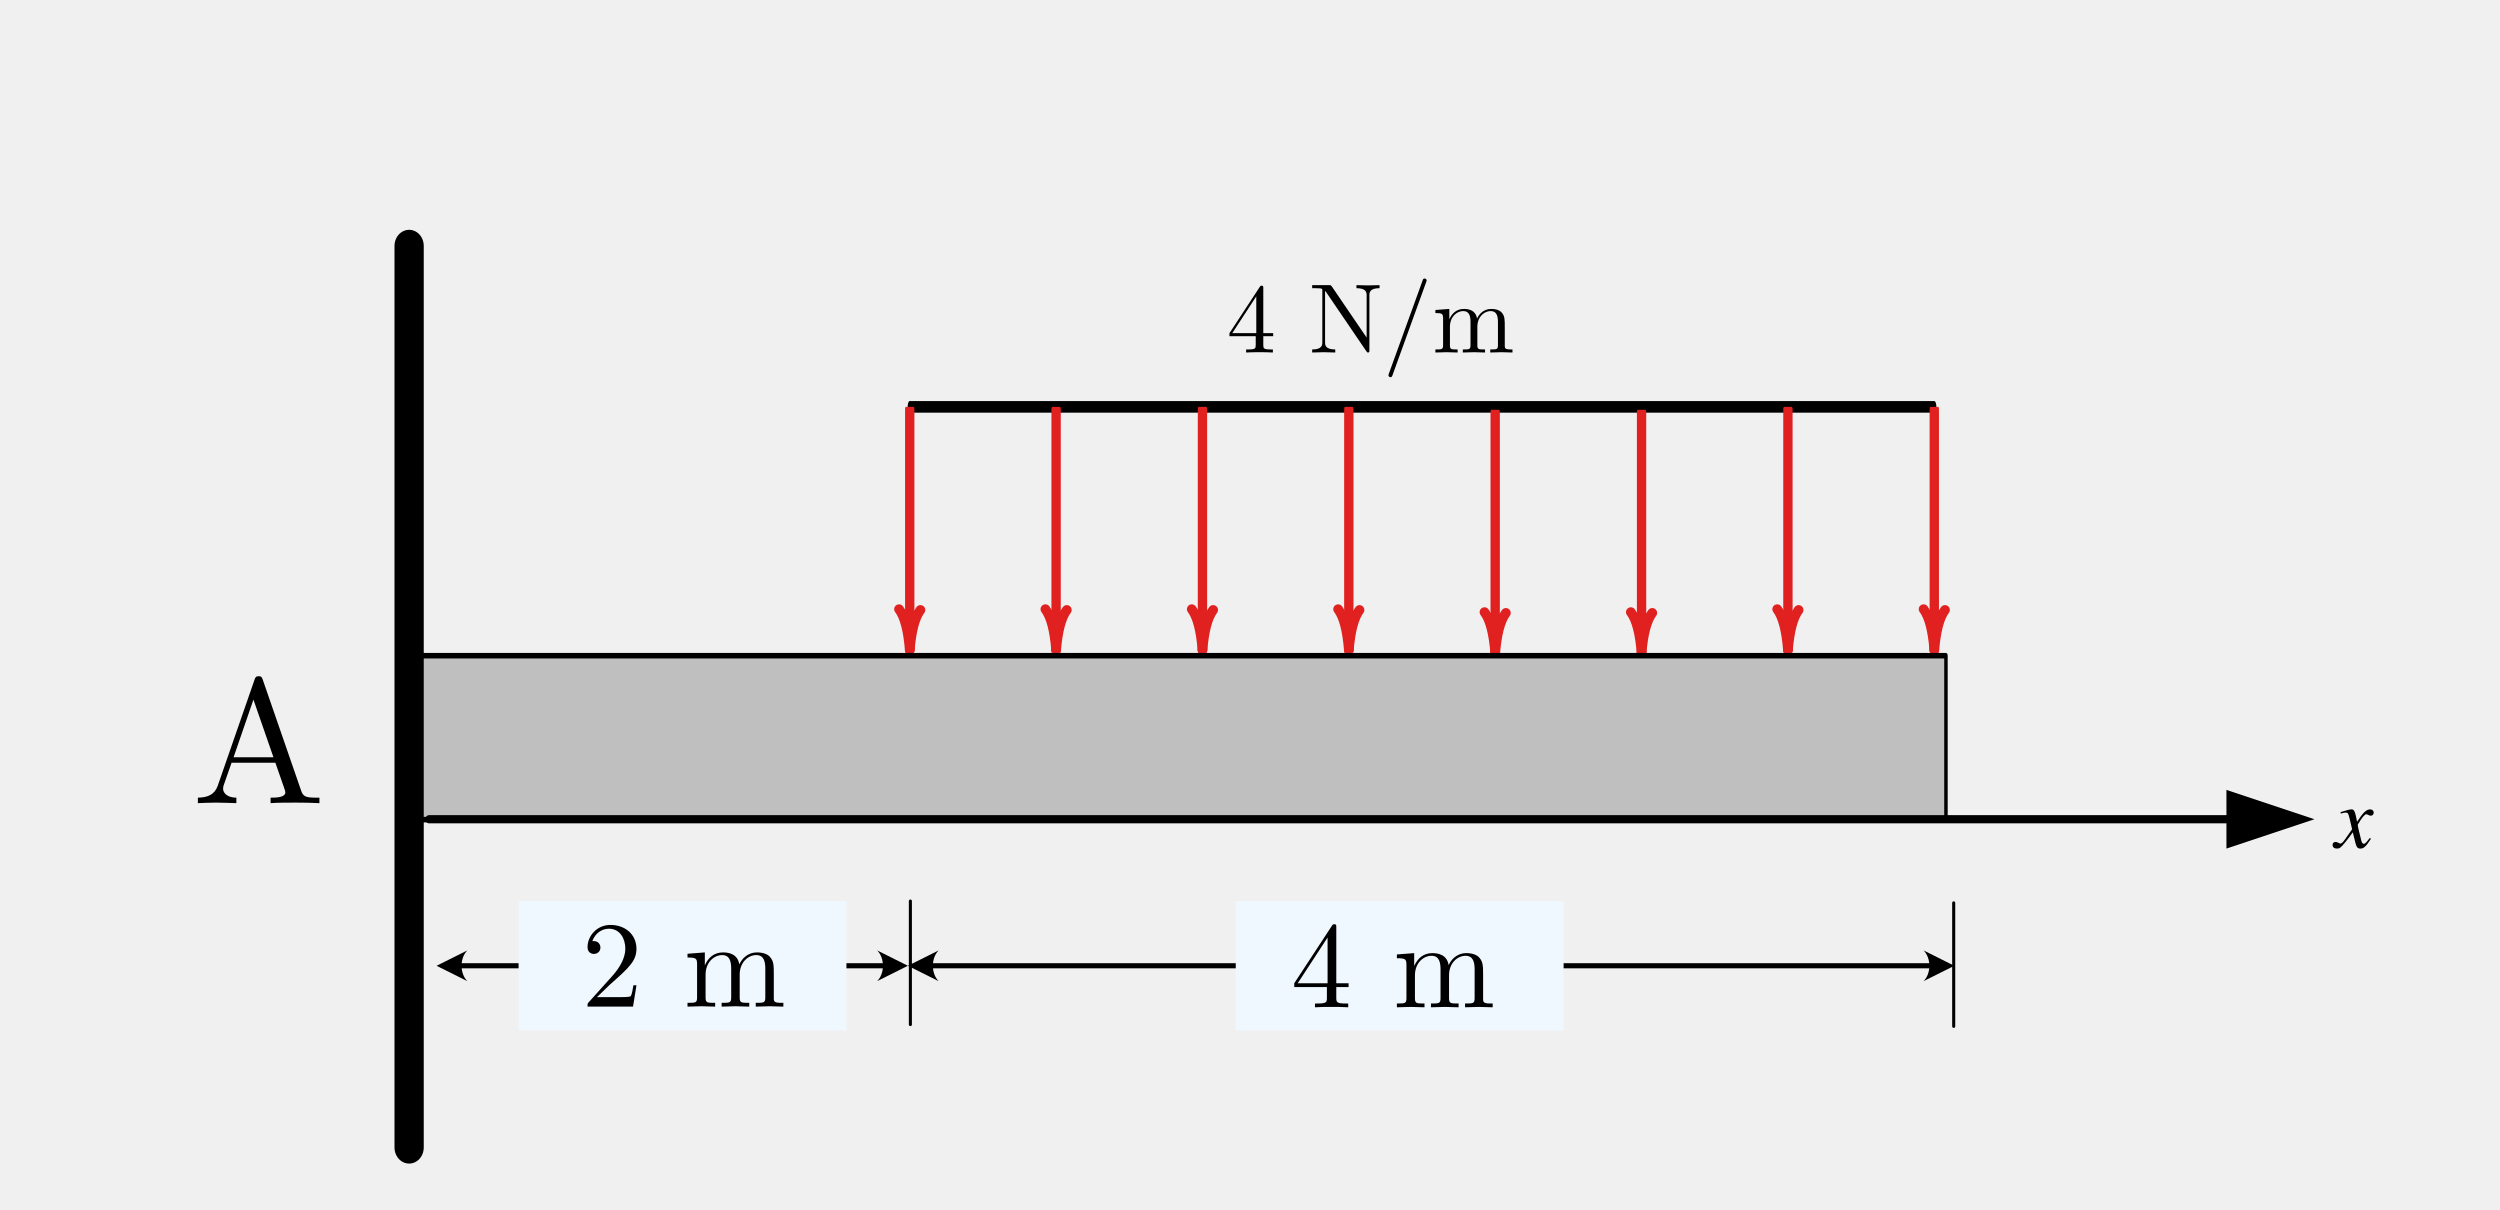
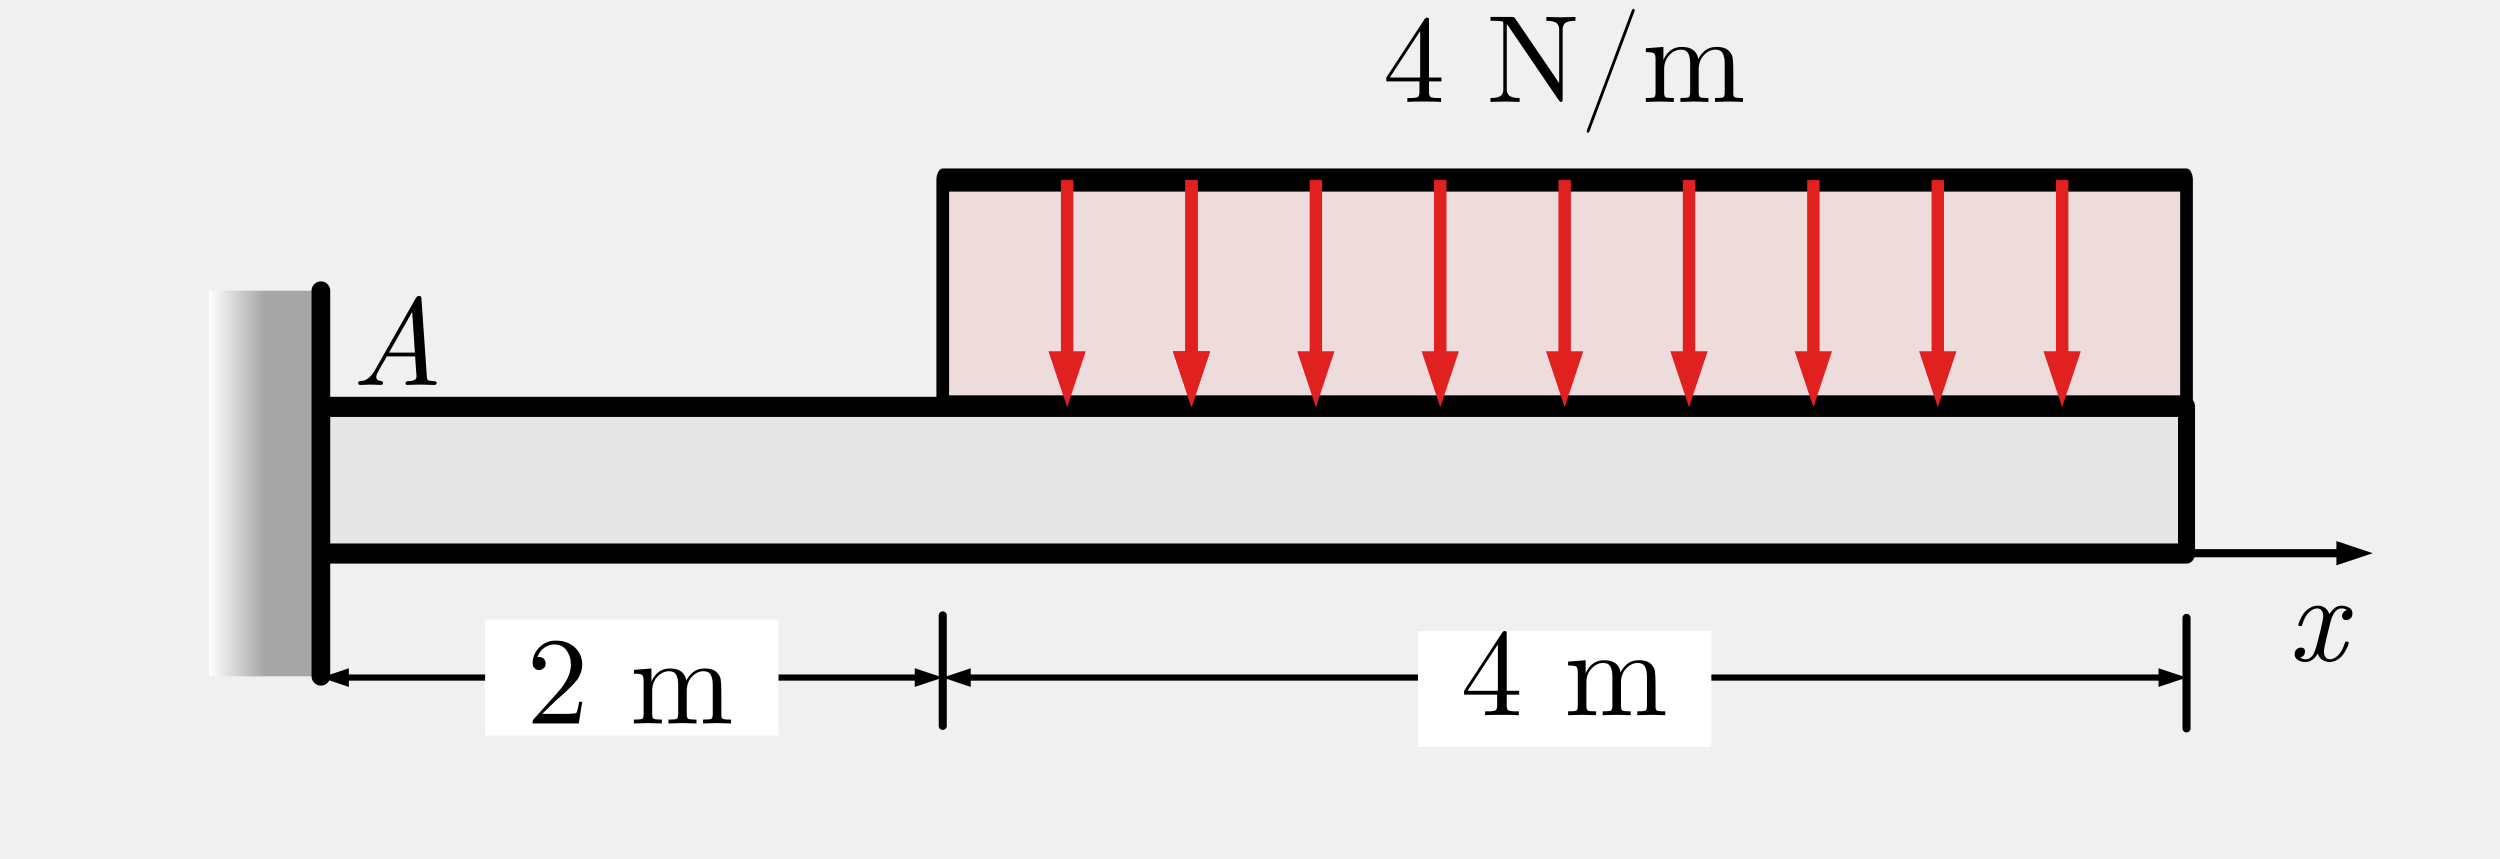
- <svg xmlns="http://www.w3.org/2000/svg" width="100%" height="100%" viewBox="0 0 2882 1394" version="1.1" xml:space="preserve" style="fill-rule:evenodd;clip-rule:evenodd;stroke-linecap:round;stroke-linejoin:round;stroke-miterlimit:1.5;">
-   <g transform="matrix(1,0,0,1,0,-1417)">
-     <g id="beam" transform="matrix(1,0,0,1,2.27374e-13,-0.322835)">
-       <rect x="0" y="1417.32" width="2881.89" height="1393.7" style="fill:none;" />
-       <g>
-         <g transform="matrix(0.416667,0,0,1.17879,261.339,-7.15346)">
-           <rect x="1889.76" y="1606.3" width="2834.65" height="283.465" style="fill:none;stroke:black;stroke-width:11.36px;" />
+ <svg xmlns="http://www.w3.org/2000/svg" width="100%" height="100%" viewBox="0 0 201 69" version="1.1" xml:space="preserve" style="fill-rule:evenodd;clip-rule:evenodd;stroke-linecap:round;stroke-linejoin:round;stroke-miterlimit:1.5;">
+   <g transform="matrix(1,0,0,1,-436,-171)">
+     <g id="cantilever-load" transform="matrix(1.11235,0,0,1,426.523,39.3731)">
+       <rect x="8.69" y="132.338" width="179.799" height="68.128" style="fill:none;" />
+       <g transform="matrix(0.0317145,0,0,0.0643339,16.7284,42.764)">
+         <rect x="1889.76" y="1606.3" width="2834.65" height="283.465" style="fill:rgb(225,32,32);fill-opacity:0.1;stroke:black;stroke-width:28.91px;" />
+       </g>
+       <g transform="matrix(0.0475717,0,0,0.0624,-58.1877,46.4185)">
+         <rect x="1889.76" y="1889.76" width="2834.65" height="188.976" style="fill:rgb(230,230,230);stroke:black;stroke-width:25.93px;" />
+       </g>
+       <g transform="matrix(0.0457601,0,0,0.0624,24.3664,136.305)">
+         <g transform="matrix(19.6458,-0,-0,16.0256,-346.29,-74.9697)">
+           <path d="M187.847,43.502L190.772,44.477L187.847,45.452L187.847,43.502Z" />
+           <path d="M27.246,44.477L188.432,44.477" style="fill:none;stroke:black;stroke-width:0.65px;" />
        </g>
-         <g transform="matrix(3.55371e-15,57.8499,-4.16667,3.01925e-16,2684.03,-19865.2)">
-           <rect x="376" y="144" width="4.9" height="11" style="fill:none;" />
-           <clipPath id="_clip1">
-             <rect x="376" y="144" width="4.9" height="11" />
-           </clipPath>
-           <g clip-path="url(#_clip1)">
-             <g transform="matrix(0.0682949,0,-4.33051e-33,1.22573,353.189,-52.6874)">
-               <g transform="matrix(1,0,0,0.773585,2,26.8679)">
-                 <path d="M403,178.5C397.599,178.061 393.529,177.085 391.268,175.38" style="fill:none;stroke:rgb(225,32,32);stroke-width:2.84px;" />
+       </g>
+       <g id="surface1" transform="matrix(0.215758,0,0,0.24,64.1319,383.408)">
+         <g transform="matrix(0.172705,0,0,0.26,-329.766,-1473.36)">
+           <g transform="matrix(24.126,-0,-0,16.0256,416.987,1631.83)">
+             <path d="M28.047,53.727L25.797,54.477L28.047,55.227L28.047,53.727Z" />
+             <path d="M73.547,53.727L75.797,54.477L73.547,55.227L73.547,53.727Z" />
+             <path d="M27.597,54.477L73.997,54.477" style="fill:none;stroke:black;stroke-width:0.5px;" />
+           </g>
+         </g>
+         <g id="surface11">
+                 </g>
+         <g transform="matrix(0.345409,0,0,0.26,-300.937,-1473.36)">
+           <g transform="matrix(12.063,-0,-0,16.0256,125.03,1631.83)">
+             <path d="M78.047,53.727L75.797,54.477L78.047,55.227L78.047,53.727Z" />
+             <path d="M173.547,53.727L175.797,54.477L173.547,55.227L173.547,53.727Z" />
+             <path d="M77.597,54.477L173.997,54.477" style="fill:none;stroke:black;stroke-width:0.5px;" />
+           </g>
+         </g>
+         <g id="surface12" transform="matrix(1.39677,0,0,1.3966,200.961,-847.102)">
+           <g transform="matrix(2.98308,0,0,2.98343,-1233.2,-493.115)">
+             <g transform="matrix(1,-0,-0,1,303.308,116.808)">
+               <path d="M84.297,28.24L85.797,32.74L87.297,28.24L84.297,28.24Z" style="fill:rgb(225,32,32);" />
+               <path d="M85.797,29.14L85.797,14.477" style="fill:none;stroke:rgb(225,32,32);stroke-width:1px;stroke-linecap:butt;" />
+             </g>
+           </g>
+           <g transform="matrix(2.98308,0,0,2.98343,-1203.37,-493.115)">
+             <g transform="matrix(1,-0,-0,1,293.308,116.808)">
+               <path d="M94.297,28.24L95.797,32.74L97.297,28.24L94.297,28.24Z" style="fill:rgb(225,32,32);" />
+               <path d="M95.797,29.14L95.797,14.477" style="fill:none;stroke:rgb(225,32,32);stroke-width:1px;stroke-linecap:butt;" />
+             </g>
+           </g>
+           <g transform="matrix(2.98308,0,0,2.98343,-1203.37,-493.115)">
+             <g transform="matrix(1,-0,-0,1,293.308,116.808)">
+               <path d="M94.297,28.24L95.797,32.74L97.297,28.24L94.297,28.24Z" style="fill:rgb(225,32,32);" />
+               <path d="M95.797,29.14L95.797,14.477" style="fill:none;stroke:rgb(225,32,32);stroke-width:1px;stroke-linecap:butt;" />
+             </g>
+           </g>
+           <g transform="matrix(2.98308,0,0,2.98343,-1173.54,-493.115)">
+             <g transform="matrix(1,-0,-0,1,283.308,116.808)">
+               <path d="M104.297,28.24L105.797,32.74L107.297,28.24L104.297,28.24Z" style="fill:rgb(225,32,32);" />
+               <path d="M105.797,29.14L105.797,14.477" style="fill:none;stroke:rgb(225,32,32);stroke-width:1px;stroke-linecap:butt;" />
+             </g>
+           </g>
+           <g transform="matrix(2.98308,0,0,2.98343,-1143.71,-493.115)">
+             <g transform="matrix(1,-0,-0,1,273.308,116.808)">
+               <path d="M114.297,28.24L115.797,32.74L117.297,28.24L114.297,28.24Z" style="fill:rgb(225,32,32);" />
+               <path d="M115.797,29.14L115.797,14.477" style="fill:none;stroke:rgb(225,32,32);stroke-width:1px;stroke-linecap:butt;" />
+             </g>
+           </g>
+           <g transform="matrix(2.98308,0,0,2.98343,-1113.88,-493.115)">
+             <g transform="matrix(1,-0,-0,1,263.308,116.808)">
+               <path d="M124.297,28.24L125.797,32.74L127.297,28.24L124.297,28.24Z" style="fill:rgb(225,32,32);" />
+               <path d="M125.797,29.14L125.797,14.477" style="fill:none;stroke:rgb(225,32,32);stroke-width:1px;stroke-linecap:butt;" />
+             </g>
+           </g>
+           <g transform="matrix(2.98308,0,0,2.98343,-1084.05,-493.115)">
+             <g transform="matrix(1,-0,-0,1,253.308,116.808)">
+               <path d="M134.297,28.24L135.797,32.74L137.297,28.24L134.297,28.24Z" style="fill:rgb(225,32,32);" />
+               <path d="M135.797,29.14L135.797,14.477" style="fill:none;stroke:rgb(225,32,32);stroke-width:1px;stroke-linecap:butt;" />
+             </g>
+           </g>
+           <g transform="matrix(2.98308,0,0,2.98343,-1054.22,-493.115)">
+             <g transform="matrix(1,-0,-0,1,243.308,116.808)">
+               <path d="M144.297,28.24L145.797,32.74L147.297,28.24L144.297,28.24Z" style="fill:rgb(225,32,32);" />
+               <path d="M145.797,29.14L145.797,14.477" style="fill:none;stroke:rgb(225,32,32);stroke-width:1px;stroke-linecap:butt;" />
+             </g>
+           </g>
+           <g transform="matrix(2.98308,0,0,2.98343,-1024.38,-493.115)">
+             <g transform="matrix(1,-0,-0,1,233.308,116.808)">
+               <path d="M154.297,28.24L155.797,32.74L157.297,28.24L154.297,28.24Z" style="fill:rgb(225,32,32);" />
+               <path d="M155.797,29.14L155.797,14.477" style="fill:none;stroke:rgb(225,32,32);stroke-width:1px;stroke-linecap:butt;" />
+             </g>
+           </g>
+           <g transform="matrix(2.98308,0,0,2.98343,-994.554,-493.115)">
+             <g transform="matrix(1,-0,-0,1,223.308,116.808)">
+               <path d="M164.297,28.24L165.797,32.74L167.297,28.24L164.297,28.24Z" style="fill:rgb(225,32,32);" />
+               <path d="M165.797,29.14L165.797,14.477" style="fill:none;stroke:rgb(225,32,32);stroke-width:1px;stroke-linecap:butt;" />
+             </g>
+           </g>
+           <g transform="matrix(0.186166,0,0,0.186166,-295.795,-454.187)">
+             <path d="M1039.37,2455.71L1039.37,2598.1" style="fill:none;stroke:black;stroke-width:10.42px;" />
+           </g>
+           <g transform="matrix(0.186166,0,0,0.186166,2.51227,-453.589)">
+             <path d="M1039.37,2455.71L1039.37,2598.1" style="fill:none;stroke:black;stroke-width:10.42px;" />
+           </g>
+           <g transform="matrix(1,0,0,1,6.08162,-0.782848)">
+             <g transform="matrix(0.330962,0,0,0.186166,-624.675,-449.118)">
+               <rect x="1228.35" y="2438.18" width="212.598" height="149.276" style="fill:white;" />
+             </g>
+             <g transform="matrix(2.98308,0,0,2.98343,-1347.62,-555.911)">
+               <g transform="matrix(10,0,0,10,381.946,196.284)">
+                 <path d="M0.05,-0C0.05,-0.012 0.05,-0.02 0.052,-0.023C0.053,-0.027 0.056,-0.032 0.061,-0.037L0.253,-0.251C0.323,-0.33 0.358,-0.403 0.358,-0.472C0.358,-0.517 0.346,-0.555 0.323,-0.587C0.3,-0.619 0.267,-0.635 0.224,-0.635C0.195,-0.635 0.168,-0.626 0.143,-0.608C0.118,-0.59 0.1,-0.565 0.089,-0.533C0.091,-0.534 0.095,-0.534 0.102,-0.534C0.119,-0.534 0.132,-0.529 0.141,-0.519C0.15,-0.508 0.155,-0.496 0.155,-0.482C0.155,-0.464 0.149,-0.451 0.137,-0.442C0.126,-0.434 0.114,-0.429 0.103,-0.429C0.098,-0.429 0.093,-0.43 0.087,-0.431C0.081,-0.432 0.073,-0.437 0.064,-0.446C0.055,-0.455 0.05,-0.468 0.05,-0.485C0.05,-0.531 0.067,-0.573 0.103,-0.61C0.138,-0.647 0.183,-0.666 0.237,-0.666C0.298,-0.666 0.349,-0.648 0.389,-0.612C0.429,-0.575 0.449,-0.529 0.449,-0.472C0.449,-0.452 0.446,-0.433 0.44,-0.415C0.434,-0.397 0.427,-0.381 0.419,-0.367C0.411,-0.353 0.396,-0.335 0.375,-0.313C0.354,-0.29 0.334,-0.271 0.317,-0.255C0.3,-0.239 0.272,-0.214 0.233,-0.18L0.127,-0.077L0.307,-0.077C0.366,-0.077 0.397,-0.08 0.402,-0.085C0.408,-0.094 0.416,-0.124 0.424,-0.174L0.449,-0.174L0.421,-0L0.05,-0Z" style="fill-rule:nonzero;" />
              </g>
-               <g transform="matrix(1,0,0,-0.773585,1.77402,303.038)">
-                 <path d="M403,178.5C397.599,178.061 393.529,177.085 391.268,175.38" style="fill:none;stroke:rgb(225,32,32);stroke-width:2.84px;" />
+               <g transform="matrix(10,0,0,10,390.271,196.284)">
+                 <path d="M0.032,-0L0.032,-0.031C0.068,-0.031 0.09,-0.033 0.098,-0.037C0.106,-0.042 0.11,-0.055 0.11,-0.076L0.11,-0.344C0.11,-0.369 0.106,-0.384 0.097,-0.391C0.088,-0.397 0.067,-0.4 0.032,-0.4L0.032,-0.431L0.173,-0.442L0.173,-0.337C0.204,-0.407 0.253,-0.442 0.321,-0.442C0.399,-0.442 0.443,-0.409 0.454,-0.344C0.465,-0.37 0.483,-0.392 0.507,-0.412C0.531,-0.432 0.562,-0.442 0.599,-0.442C0.649,-0.442 0.684,-0.43 0.704,-0.405C0.719,-0.388 0.728,-0.371 0.73,-0.352C0.733,-0.333 0.735,-0.3 0.735,-0.252L0.735,-0.061C0.736,-0.047 0.741,-0.038 0.752,-0.035C0.763,-0.032 0.783,-0.031 0.813,-0.031L0.813,-0C0.745,-0.002 0.708,-0.003 0.701,-0.003C0.696,-0.003 0.658,-0.002 0.588,-0L0.588,-0.031C0.623,-0.031 0.645,-0.033 0.654,-0.037C0.662,-0.042 0.666,-0.055 0.666,-0.076L0.666,-0.309C0.666,-0.343 0.661,-0.37 0.65,-0.39C0.64,-0.41 0.62,-0.42 0.592,-0.42C0.557,-0.42 0.526,-0.405 0.499,-0.376C0.471,-0.347 0.457,-0.309 0.457,-0.26L0.457,-0.076C0.457,-0.055 0.461,-0.042 0.469,-0.037C0.478,-0.033 0.5,-0.031 0.535,-0.031L0.535,-0C0.467,-0.002 0.43,-0.003 0.423,-0.003C0.418,-0.003 0.38,-0.002 0.31,-0L0.31,-0.031C0.346,-0.031 0.367,-0.033 0.376,-0.037C0.384,-0.042 0.388,-0.055 0.388,-0.076L0.388,-0.309C0.388,-0.343 0.383,-0.37 0.373,-0.39C0.362,-0.41 0.343,-0.42 0.314,-0.42C0.279,-0.42 0.248,-0.405 0.221,-0.376C0.193,-0.347 0.179,-0.309 0.179,-0.26L0.179,-0.076C0.179,-0.055 0.183,-0.042 0.192,-0.037C0.2,-0.033 0.222,-0.031 0.257,-0.031L0.257,-0C0.189,-0.002 0.152,-0.003 0.145,-0.003C0.14,-0.003 0.102,-0.002 0.032,-0Z" style="fill-rule:nonzero;" />
              </g>
            </g>
-             <g transform="matrix(0.0205166,-9.51871e-18,1.27955e-18,-0.24,373.63,177.82)">
-               <path d="M118,118L351.818,118" style="fill:none;fill-rule:nonzero;stroke:rgb(225,32,32);stroke-width:10.76px;stroke-miterlimit:10;" />
+           </g>
+           <g transform="matrix(1,0,0,1,6.08162,-0.782848)">
+             <g transform="matrix(0.330962,0,0,0.186166,-400.944,-446.384)">
+               <rect x="1228.35" y="2438.18" width="212.598" height="149.276" style="fill:white;" />
+             </g>
+             <g transform="matrix(2.98308,0,0,2.98343,-1123.56,-557.887)">
+               <g transform="matrix(10,0,0,10,381.946,196.284)">
+                 <path d="M0.028,-0.165L0.028,-0.196L0.335,-0.665C0.34,-0.673 0.347,-0.677 0.355,-0.677C0.362,-0.677 0.367,-0.675 0.369,-0.672C0.37,-0.669 0.371,-0.662 0.371,-0.651L0.371,-0.196L0.471,-0.196L0.471,-0.165L0.371,-0.165L0.371,-0.078C0.371,-0.059 0.375,-0.046 0.383,-0.04C0.391,-0.034 0.412,-0.031 0.447,-0.031L0.468,-0.031L0.468,-0C0.44,-0.002 0.395,-0.003 0.332,-0.003C0.269,-0.003 0.224,-0.002 0.197,-0L0.197,-0.031L0.218,-0.031C0.252,-0.031 0.274,-0.034 0.282,-0.04C0.29,-0.046 0.294,-0.059 0.294,-0.078L0.294,-0.165L0.028,-0.165ZM0.056,-0.196L0.3,-0.196L0.3,-0.569L0.056,-0.196Z" style="fill-rule:nonzero;" />
+               </g>
+               <g transform="matrix(10,0,0,10,390.271,196.284)">
+                 <path d="M0.032,-0L0.032,-0.031C0.068,-0.031 0.09,-0.033 0.098,-0.037C0.106,-0.042 0.11,-0.055 0.11,-0.076L0.11,-0.344C0.11,-0.369 0.106,-0.384 0.097,-0.391C0.088,-0.397 0.067,-0.4 0.032,-0.4L0.032,-0.431L0.173,-0.442L0.173,-0.337C0.204,-0.407 0.253,-0.442 0.321,-0.442C0.399,-0.442 0.443,-0.409 0.454,-0.344C0.465,-0.37 0.483,-0.392 0.507,-0.412C0.531,-0.432 0.562,-0.442 0.599,-0.442C0.649,-0.442 0.684,-0.43 0.704,-0.405C0.719,-0.388 0.728,-0.371 0.73,-0.352C0.733,-0.333 0.735,-0.3 0.735,-0.252L0.735,-0.061C0.736,-0.047 0.741,-0.038 0.752,-0.035C0.763,-0.032 0.783,-0.031 0.813,-0.031L0.813,-0C0.745,-0.002 0.708,-0.003 0.701,-0.003C0.696,-0.003 0.658,-0.002 0.588,-0L0.588,-0.031C0.623,-0.031 0.645,-0.033 0.654,-0.037C0.662,-0.042 0.666,-0.055 0.666,-0.076L0.666,-0.309C0.666,-0.343 0.661,-0.37 0.65,-0.39C0.64,-0.41 0.62,-0.42 0.592,-0.42C0.557,-0.42 0.526,-0.405 0.499,-0.376C0.471,-0.347 0.457,-0.309 0.457,-0.26L0.457,-0.076C0.457,-0.055 0.461,-0.042 0.469,-0.037C0.478,-0.033 0.5,-0.031 0.535,-0.031L0.535,-0C0.467,-0.002 0.43,-0.003 0.423,-0.003C0.418,-0.003 0.38,-0.002 0.31,-0L0.31,-0.031C0.346,-0.031 0.367,-0.033 0.376,-0.037C0.384,-0.042 0.388,-0.055 0.388,-0.076L0.388,-0.309C0.388,-0.343 0.383,-0.37 0.373,-0.39C0.362,-0.41 0.343,-0.42 0.314,-0.42C0.279,-0.42 0.248,-0.405 0.221,-0.376C0.193,-0.347 0.179,-0.309 0.179,-0.26L0.179,-0.076C0.179,-0.055 0.183,-0.042 0.192,-0.037C0.2,-0.033 0.222,-0.031 0.257,-0.031L0.257,-0C0.189,-0.002 0.152,-0.003 0.145,-0.003C0.14,-0.003 0.102,-0.002 0.032,-0Z" style="fill-rule:nonzero;" />
+               </g>
            </g>
          </g>
-         </g>
-         <g transform="matrix(3.55371e-15,57.8499,-4.16667,3.01925e-16,2852.76,-19865.2)">
-           <rect x="376" y="144" width="4.9" height="11" style="fill:none;" />
-           <clipPath id="_clip2">
-             <rect x="376" y="144" width="4.9" height="11" />
-           </clipPath>
-           <g clip-path="url(#_clip2)">
-             <g transform="matrix(0.0682949,0,-4.33051e-33,1.22573,353.189,-52.6874)">
-               <g transform="matrix(1,0,0,0.773585,2,26.8679)">
-                 <path d="M403,178.5C397.599,178.061 393.529,177.085 391.268,175.38" style="fill:none;stroke:rgb(225,32,32);stroke-width:2.84px;" />
-               </g>
-               <g transform="matrix(1,0,0,-0.773585,1.77402,303.038)">
-                 <path d="M403,178.5C397.599,178.061 393.529,177.085 391.268,175.38" style="fill:none;stroke:rgb(225,32,32);stroke-width:2.84px;" />
-               </g>
+           <g transform="matrix(2.98308,0,0,2.98343,-1136.12,-705.786)">
+             <g transform="matrix(10,0,0,10,381.946,196.284)">
+               <path d="M0.028,-0.165L0.028,-0.196L0.335,-0.665C0.34,-0.673 0.347,-0.677 0.355,-0.677C0.362,-0.677 0.367,-0.675 0.369,-0.672C0.37,-0.669 0.371,-0.662 0.371,-0.651L0.371,-0.196L0.471,-0.196L0.471,-0.165L0.371,-0.165L0.371,-0.078C0.371,-0.059 0.375,-0.046 0.383,-0.04C0.391,-0.034 0.412,-0.031 0.447,-0.031L0.468,-0.031L0.468,-0C0.44,-0.002 0.395,-0.003 0.332,-0.003C0.269,-0.003 0.224,-0.002 0.197,-0L0.197,-0.031L0.218,-0.031C0.252,-0.031 0.274,-0.034 0.282,-0.04C0.29,-0.046 0.294,-0.059 0.294,-0.078L0.294,-0.165L0.028,-0.165ZM0.056,-0.196L0.3,-0.196L0.3,-0.569L0.056,-0.196Z" style="fill-rule:nonzero;" />
            </g>
-             <g transform="matrix(0.0205166,-9.51871e-18,1.27955e-18,-0.24,373.63,177.82)">
-               <path d="M118,118L351.818,118" style="fill:none;fill-rule:nonzero;stroke:rgb(225,32,32);stroke-width:10.76px;stroke-miterlimit:10;" />
+             <g transform="matrix(10,0,0,10,390.271,196.284)">
+               <path d="M0.033,-0L0.033,-0.031C0.057,-0.031 0.077,-0.033 0.092,-0.038C0.108,-0.043 0.118,-0.049 0.124,-0.058C0.129,-0.067 0.133,-0.075 0.134,-0.081C0.135,-0.087 0.136,-0.095 0.136,-0.105L0.136,-0.627C0.136,-0.636 0.135,-0.642 0.133,-0.645C0.13,-0.647 0.123,-0.649 0.112,-0.65C0.092,-0.651 0.075,-0.652 0.062,-0.652L0.033,-0.652L0.033,-0.683L0.203,-0.683C0.213,-0.683 0.219,-0.682 0.221,-0.681C0.224,-0.68 0.227,-0.676 0.232,-0.67L0.585,-0.151L0.585,-0.578C0.585,-0.588 0.584,-0.596 0.583,-0.602C0.582,-0.608 0.578,-0.615 0.573,-0.625C0.567,-0.634 0.556,-0.64 0.541,-0.645C0.526,-0.65 0.506,-0.652 0.482,-0.652L0.482,-0.683C0.552,-0.681 0.591,-0.68 0.599,-0.68C0.607,-0.68 0.646,-0.681 0.716,-0.683L0.716,-0.652C0.692,-0.652 0.672,-0.65 0.657,-0.645C0.641,-0.64 0.631,-0.634 0.625,-0.625C0.62,-0.615 0.616,-0.608 0.615,-0.602C0.614,-0.596 0.613,-0.588 0.613,-0.578L0.613,-0.026C0.613,-0.015 0.612,-0.008 0.611,-0.005C0.61,-0.002 0.606,-0 0.599,-0C0.595,-0 0.589,-0.004 0.582,-0.013L0.174,-0.613C0.171,-0.617 0.168,-0.621 0.164,-0.625L0.164,-0.105C0.164,-0.095 0.165,-0.087 0.166,-0.081C0.167,-0.075 0.171,-0.067 0.177,-0.058C0.182,-0.049 0.193,-0.043 0.208,-0.038C0.223,-0.033 0.243,-0.031 0.267,-0.031L0.267,-0C0.197,-0.002 0.158,-0.003 0.15,-0.003C0.142,-0.003 0.103,-0.002 0.033,-0Z" style="fill-rule:nonzero;" />
            </g>
-           </g>
-         </g>
-         <g transform="matrix(3.55371e-15,57.8499,-4.16667,3.01925e-16,2515.3,-19861.8)">
-           <rect x="376" y="144" width="4.9" height="11" style="fill:none;" />
-           <clipPath id="_clip3">
-             <rect x="376" y="144" width="4.9" height="11" />
-           </clipPath>
-           <g clip-path="url(#_clip3)">
-             <g transform="matrix(0.0682949,0,-4.33051e-33,1.22573,353.189,-52.6874)">
-               <g transform="matrix(1,0,0,0.773585,2,26.8679)">
-                 <path d="M403,178.5C397.599,178.061 393.529,177.085 391.268,175.38" style="fill:none;stroke:rgb(225,32,32);stroke-width:2.84px;" />
-               </g>
-               <g transform="matrix(1,0,0,-0.773585,1.77402,303.038)">
-                 <path d="M403,178.5C397.599,178.061 393.529,177.085 391.268,175.38" style="fill:none;stroke:rgb(225,32,32);stroke-width:2.84px;" />
-               </g>
+             <g transform="matrix(10,0,0,10,397.771,196.284)">
+               <path d="M0.057,0.236C0.057,0.233 0.058,0.227 0.061,0.22L0.414,-0.723C0.414,-0.724 0.415,-0.726 0.417,-0.729C0.418,-0.733 0.419,-0.736 0.42,-0.739C0.421,-0.741 0.423,-0.743 0.425,-0.745C0.427,-0.747 0.43,-0.748 0.432,-0.748C0.439,-0.748 0.442,-0.744 0.442,-0.736C0.442,-0.735 0.441,-0.731 0.439,-0.723L0.085,0.221C0.081,0.233 0.078,0.24 0.075,0.243C0.073,0.246 0.07,0.248 0.066,0.248C0.06,0.248 0.057,0.244 0.057,0.236Z" style="fill-rule:nonzero;" />
            </g>
-             <g transform="matrix(0.0205166,-9.51871e-18,1.27955e-18,-0.24,373.63,177.82)">
-               <path d="M118,118L351.818,118" style="fill:none;fill-rule:nonzero;stroke:rgb(225,32,32);stroke-width:10.76px;stroke-miterlimit:10;" />
-             </g>
-           </g>
-         </g>
-         <g transform="matrix(3.55371e-15,57.8499,-4.16667,3.01925e-16,2346.57,-19861.8)">
-           <rect x="376" y="144" width="4.9" height="11" style="fill:none;" />
-           <clipPath id="_clip4">
-             <rect x="376" y="144" width="4.9" height="11" />
-           </clipPath>
-           <g clip-path="url(#_clip4)">
-             <g transform="matrix(0.0682949,0,-4.33051e-33,1.22573,353.189,-52.6874)">
-               <g transform="matrix(1,0,0,0.773585,2,26.8679)">
-                 <path d="M403,178.5C397.599,178.061 393.529,177.085 391.268,175.38" style="fill:none;stroke:rgb(225,32,32);stroke-width:2.84px;" />
-               </g>
-               <g transform="matrix(1,0,0,-0.773585,1.77402,303.038)">
-                 <path d="M403,178.5C397.599,178.061 393.529,177.085 391.268,175.38" style="fill:none;stroke:rgb(225,32,32);stroke-width:2.84px;" />
-               </g>
-             </g>
-             <g transform="matrix(0.0205166,-9.51871e-18,1.27955e-18,-0.24,373.63,177.82)">
-               <path d="M118,118L351.818,118" style="fill:none;fill-rule:nonzero;stroke:rgb(225,32,32);stroke-width:10.76px;stroke-miterlimit:10;" />
-             </g>
-           </g>
-         </g>
-         <g transform="matrix(3.55371e-15,57.8499,-4.16667,3.01925e-16,2177.84,-19865.2)">
-           <rect x="376" y="144" width="4.9" height="11" style="fill:none;" />
-           <clipPath id="_clip5">
-             <rect x="376" y="144" width="4.9" height="11" />
-           </clipPath>
-           <g clip-path="url(#_clip5)">
-             <g transform="matrix(0.0682949,0,-4.33051e-33,1.22573,353.189,-52.6874)">
-               <g transform="matrix(1,0,0,0.773585,2,26.8679)">
-                 <path d="M403,178.5C397.599,178.061 393.529,177.085 391.268,175.38" style="fill:none;stroke:rgb(225,32,32);stroke-width:2.84px;" />
-               </g>
-               <g transform="matrix(1,0,0,-0.773585,1.77402,303.038)">
-                 <path d="M403,178.5C397.599,178.061 393.529,177.085 391.268,175.38" style="fill:none;stroke:rgb(225,32,32);stroke-width:2.84px;" />
-               </g>
-             </g>
-             <g transform="matrix(0.0205166,-9.51871e-18,1.27955e-18,-0.24,373.63,177.82)">
-               <path d="M118,118L351.818,118" style="fill:none;fill-rule:nonzero;stroke:rgb(225,32,32);stroke-width:10.76px;stroke-miterlimit:10;" />
-             </g>
-           </g>
-         </g>
-         <g transform="matrix(3.55371e-15,57.8499,-4.16667,3.01925e-16,2009.11,-19865.2)">
-           <rect x="376" y="144" width="4.9" height="11" style="fill:none;" />
-           <clipPath id="_clip6">
-             <rect x="376" y="144" width="4.9" height="11" />
-           </clipPath>
-           <g clip-path="url(#_clip6)">
-             <g transform="matrix(0.0682949,0,-4.33051e-33,1.22573,353.189,-52.6874)">
-               <g transform="matrix(1,0,0,0.773585,2,26.8679)">
-                 <path d="M403,178.5C397.599,178.061 393.529,177.085 391.268,175.38" style="fill:none;stroke:rgb(225,32,32);stroke-width:2.84px;" />
-               </g>
-               <g transform="matrix(1,0,0,-0.773585,1.77402,303.038)">
-                 <path d="M403,178.5C397.599,178.061 393.529,177.085 391.268,175.38" style="fill:none;stroke:rgb(225,32,32);stroke-width:2.84px;" />
-               </g>
-             </g>
-             <g transform="matrix(0.0205166,-9.51871e-18,1.27955e-18,-0.24,373.63,177.82)">
-               <path d="M118,118L351.818,118" style="fill:none;fill-rule:nonzero;stroke:rgb(225,32,32);stroke-width:10.76px;stroke-miterlimit:10;" />
-             </g>
-           </g>
-         </g>
-         <g transform="matrix(3.55371e-15,57.8499,-4.16667,3.01925e-16,1840.39,-19865.2)">
-           <rect x="376" y="144" width="4.9" height="11" style="fill:none;" />
-           <clipPath id="_clip7">
-             <rect x="376" y="144" width="4.9" height="11" />
-           </clipPath>
-           <g clip-path="url(#_clip7)">
-             <g transform="matrix(0.0682949,0,-4.33051e-33,1.22573,353.189,-52.6874)">
-               <g transform="matrix(1,0,0,0.773585,2,26.8679)">
-                 <path d="M403,178.5C397.599,178.061 393.529,177.085 391.268,175.38" style="fill:none;stroke:rgb(225,32,32);stroke-width:2.84px;" />
-               </g>
-               <g transform="matrix(1,0,0,-0.773585,1.77402,303.038)">
-                 <path d="M403,178.5C397.599,178.061 393.529,177.085 391.268,175.38" style="fill:none;stroke:rgb(225,32,32);stroke-width:2.84px;" />
-               </g>
-             </g>
-             <g transform="matrix(0.0205166,-9.51871e-18,1.27955e-18,-0.24,373.63,177.82)">
-               <path d="M118,118L351.818,118" style="fill:none;fill-rule:nonzero;stroke:rgb(225,32,32);stroke-width:10.76px;stroke-miterlimit:10;" />
-             </g>
-           </g>
-         </g>
-         <g transform="matrix(3.55371e-15,57.8499,-4.16667,3.01925e-16,1671.66,-19865.2)">
-           <rect x="376" y="144" width="4.9" height="11" style="fill:none;" />
-           <clipPath id="_clip8">
-             <rect x="376" y="144" width="4.9" height="11" />
-           </clipPath>
-           <g clip-path="url(#_clip8)">
-             <g transform="matrix(0.0682949,0,-4.33051e-33,1.22573,353.189,-52.6874)">
-               <g transform="matrix(1,0,0,0.773585,2,26.8679)">
-                 <path d="M403,178.5C397.599,178.061 393.529,177.085 391.268,175.38" style="fill:none;stroke:rgb(225,32,32);stroke-width:2.84px;" />
-               </g>
-               <g transform="matrix(1,0,0,-0.773585,1.77402,303.038)">
-                 <path d="M403,178.5C397.599,178.061 393.529,177.085 391.268,175.38" style="fill:none;stroke:rgb(225,32,32);stroke-width:2.84px;" />
-               </g>
-             </g>
-             <g transform="matrix(0.0205166,-9.51871e-18,1.27955e-18,-0.24,373.63,177.82)">
-               <path d="M118,118L351.818,118" style="fill:none;fill-rule:nonzero;stroke:rgb(225,32,32);stroke-width:10.76px;stroke-miterlimit:10;" />
+             <g transform="matrix(10,0,0,10,402.771,196.284)">
+               <path d="M0.032,-0L0.032,-0.031C0.068,-0.031 0.09,-0.033 0.098,-0.037C0.106,-0.042 0.11,-0.055 0.11,-0.076L0.11,-0.344C0.11,-0.369 0.106,-0.384 0.097,-0.391C0.088,-0.397 0.067,-0.4 0.032,-0.4L0.032,-0.431L0.173,-0.442L0.173,-0.337C0.204,-0.407 0.253,-0.442 0.321,-0.442C0.399,-0.442 0.443,-0.409 0.454,-0.344C0.465,-0.37 0.483,-0.392 0.507,-0.412C0.531,-0.432 0.562,-0.442 0.599,-0.442C0.649,-0.442 0.684,-0.43 0.704,-0.405C0.719,-0.388 0.728,-0.371 0.73,-0.352C0.733,-0.333 0.735,-0.3 0.735,-0.252L0.735,-0.061C0.736,-0.047 0.741,-0.038 0.752,-0.035C0.763,-0.032 0.783,-0.031 0.813,-0.031L0.813,-0C0.745,-0.002 0.708,-0.003 0.701,-0.003C0.696,-0.003 0.658,-0.002 0.588,-0L0.588,-0.031C0.623,-0.031 0.645,-0.033 0.654,-0.037C0.662,-0.042 0.666,-0.055 0.666,-0.076L0.666,-0.309C0.666,-0.343 0.661,-0.37 0.65,-0.39C0.64,-0.41 0.62,-0.42 0.592,-0.42C0.557,-0.42 0.526,-0.405 0.499,-0.376C0.471,-0.347 0.457,-0.309 0.457,-0.26L0.457,-0.076C0.457,-0.055 0.461,-0.042 0.469,-0.037C0.478,-0.033 0.5,-0.031 0.535,-0.031L0.535,-0C0.467,-0.002 0.43,-0.003 0.423,-0.003C0.418,-0.003 0.38,-0.002 0.31,-0L0.31,-0.031C0.346,-0.031 0.367,-0.033 0.376,-0.037C0.384,-0.042 0.388,-0.055 0.388,-0.076L0.388,-0.309C0.388,-0.343 0.383,-0.37 0.373,-0.39C0.362,-0.41 0.343,-0.42 0.314,-0.42C0.279,-0.42 0.248,-0.405 0.221,-0.376C0.193,-0.347 0.179,-0.309 0.179,-0.26L0.179,-0.076C0.179,-0.055 0.183,-0.042 0.192,-0.037C0.2,-0.033 0.222,-0.031 0.257,-0.031L0.257,-0C0.189,-0.002 0.152,-0.003 0.145,-0.003C0.14,-0.003 0.102,-0.002 0.032,-0Z" style="fill-rule:nonzero;" />
            </g>
          </g>
        </g>
      </g>
-       <g transform="matrix(0.625,0,0,1,-709.462,283.465)">
-         <rect x="1889.76" y="1889.76" width="2834.65" height="188.976" style="fill:rgb(191,191,191);stroke:black;stroke-width:6.37px;" />
-       </g>
-       <g transform="matrix(0.676471,0,0,1,367.016,1723.95)">
-         <g transform="matrix(1.47826,-0,-0,1,-542.545,-306.63)">
-           <path d="M2566.64,910.611L2668.08,944.425L2566.64,978.24L2566.64,910.611Z" />
-           <path d="M494.853,944.425L2586.93,944.425" style="fill:none;stroke:black;stroke-width:9.45px;" />
+       <g id="surface13" transform="matrix(1.22995,0,0,1.36814,57.2074,303.798)">
+         <g transform="matrix(0.73092,0,0,0.73092,-244.898,-217.451)">
+           <g transform="matrix(10,0,0,10,309.105,156.284)">
+             <path d="M0.059,-0.014C0.059,-0.023 0.063,-0.028 0.07,-0.03C0.077,-0.032 0.087,-0.033 0.097,-0.034C0.108,-0.034 0.122,-0.041 0.14,-0.054C0.157,-0.067 0.174,-0.086 0.19,-0.113L0.517,-0.689C0.518,-0.69 0.519,-0.692 0.521,-0.695C0.522,-0.698 0.524,-0.701 0.525,-0.703C0.527,-0.704 0.529,-0.706 0.531,-0.709C0.534,-0.712 0.537,-0.713 0.54,-0.714C0.542,-0.715 0.546,-0.716 0.549,-0.716C0.551,-0.716 0.554,-0.716 0.556,-0.715C0.558,-0.715 0.56,-0.714 0.561,-0.712C0.562,-0.711 0.563,-0.71 0.564,-0.709C0.565,-0.708 0.565,-0.707 0.566,-0.704C0.567,-0.701 0.567,-0.7 0.567,-0.699C0.567,-0.699 0.567,-0.696 0.568,-0.693L0.568,-0.688L0.611,-0.067C0.611,-0.052 0.615,-0.042 0.622,-0.038C0.628,-0.034 0.642,-0.032 0.663,-0.031C0.681,-0.031 0.69,-0.026 0.69,-0.017C0.69,-0.006 0.683,-0 0.67,-0C0.667,-0 0.655,-0 0.634,-0.001C0.613,-0.002 0.591,-0.003 0.567,-0.003C0.544,-0.003 0.524,-0.003 0.507,-0.002C0.49,-0.002 0.478,-0.002 0.469,-0.001C0.461,-0 0.456,-0 0.455,-0C0.445,-0 0.44,-0.005 0.44,-0.014C0.44,-0.021 0.443,-0.025 0.448,-0.028C0.453,-0.031 0.46,-0.032 0.468,-0.031C0.475,-0.031 0.484,-0.032 0.494,-0.034C0.504,-0.036 0.513,-0.04 0.52,-0.046C0.525,-0.05 0.528,-0.06 0.528,-0.073C0.528,-0.077 0.527,-0.085 0.526,-0.097C0.525,-0.109 0.524,-0.128 0.522,-0.153C0.521,-0.177 0.519,-0.203 0.517,-0.23L0.289,-0.23C0.283,-0.219 0.277,-0.208 0.27,-0.195C0.262,-0.183 0.257,-0.173 0.252,-0.166C0.248,-0.158 0.244,-0.15 0.239,-0.142C0.233,-0.133 0.23,-0.126 0.227,-0.121C0.224,-0.116 0.222,-0.111 0.219,-0.105C0.215,-0.1 0.213,-0.095 0.212,-0.092C0.211,-0.089 0.209,-0.085 0.208,-0.082C0.206,-0.078 0.205,-0.075 0.205,-0.073C0.204,-0.07 0.204,-0.068 0.204,-0.065C0.204,-0.056 0.207,-0.048 0.213,-0.043C0.218,-0.038 0.225,-0.035 0.232,-0.034C0.239,-0.034 0.245,-0.032 0.25,-0.03C0.256,-0.027 0.259,-0.024 0.259,-0.019C0.259,-0.006 0.252,-0 0.239,-0C0.237,-0 0.232,-0 0.224,-0.001C0.217,-0.002 0.206,-0.002 0.193,-0.002C0.18,-0.003 0.165,-0.003 0.15,-0.003C0.137,-0.003 0.123,-0.002 0.107,-0.001C0.092,-0 0.083,-0 0.081,-0C0.066,-0 0.059,-0.005 0.059,-0.014ZM0.307,-0.26L0.515,-0.26L0.493,-0.587L0.307,-0.26Z" style="fill-rule:nonzero;" />
+           </g>
+         </g>
+         <g transform="matrix(-1.31607,1.61172e-16,-8.95118e-17,-0.73092,-0.986851,27.9228)">
+           <rect x="15" y="156" width="4.998" height="31" style="fill:url(#_Linear1);" />
+         </g>
+         <g transform="matrix(0.73092,0,0,0.73092,-35.7147,-220.43)">
+           <path d="M20.504,152.781L20.504,183.781" style="fill:none;stroke:black;stroke-width:1.5px;" />
        </g>
      </g>
-       <g transform="matrix(1,0,0,1,-757.116,1723.95)">
-         <text x="3448.82px" y="670.526px" style="font-family:'Times-Italic', 'Times';font-style:italic;font-size:100px;">x</text>
-       </g>
-       <g id="surface1" transform="matrix(3.17177,0,0,3.17177,1409.39,1730.93)">
-         <g transform="matrix(1,0,0,1,1.5002,29.247)">
-           <g id="glyph0-1">
-             <path d="M10.547,-5.922L10.547,-2.797C10.547,-1.5 10.469,-1.109 7.813,-1.109L7.063,-1.109L7.063,0C8.531,-0.109 10.406,-0.109 11.906,-0.109C13.406,-0.109 15.313,-0.109 16.781,0L16.781,-1.109L16.031,-1.109C13.375,-1.109 13.297,-1.5 13.297,-2.797L13.297,-5.922L16.891,-5.922L16.891,-7.031L13.297,-7.031L13.297,-23.344C13.297,-24.063 13.297,-24.281 12.734,-24.281C12.406,-24.281 12.297,-24.281 12.016,-23.844L1,-7.031L1,-5.922L10.547,-5.922ZM10.75,-7.031L2.016,-7.031L10.75,-20.406L10.75,-7.031Z" style="fill-rule:nonzero;" />
-           </g>
-         </g>
-         <g>
-           <g>
-             <g id="glyph0-2" transform="matrix(1,0,0,1,31.376,29.247)">
-               <path d="M8.313,-24.031C8,-24.453 7.953,-24.484 7.281,-24.484L1.188,-24.484L1.188,-23.375L2.219,-23.375C2.766,-23.375 3.484,-23.344 4.016,-23.313C4.844,-23.203 4.875,-23.172 4.875,-22.484L4.875,-3.766C4.875,-2.797 4.875,-1.109 1.188,-1.109L1.188,0C2.438,-0.031 4.203,-0.109 5.375,-0.109C6.563,-0.109 8.313,-0.031 9.578,0L9.578,-1.109C5.875,-1.109 5.875,-2.797 5.875,-3.766L5.875,-22.406C6.063,-22.234 6.094,-22.203 6.234,-21.984L20.875,-0.469C21.188,-0.031 21.234,0 21.484,0C21.984,0 21.984,-0.25 21.984,-0.938L21.984,-20.734C21.984,-21.688 21.984,-23.375 25.672,-23.375L25.672,-24.484C24.422,-24.453 22.656,-24.391 21.484,-24.391C20.297,-24.391 18.547,-24.453 17.281,-24.484L17.281,-23.375C20.984,-23.375 20.984,-21.688 20.984,-20.734L20.984,-5.422L8.313,-24.031Z" style="fill-rule:nonzero;" />
-             </g>
-             <g id="glyph0-3" transform="matrix(1,0,0,1,58.2751,29.247)">
-               <path d="M15.703,-25.531C15.891,-26 15.891,-26.109 15.891,-26.172C15.891,-26.578 15.563,-26.891 15.172,-26.891C14.672,-26.891 14.516,-26.531 14.422,-26.172L2.188,7.609C2.016,8.063 2.016,8.172 2.016,8.25C2.016,8.641 2.328,8.969 2.719,8.969C3.234,8.969 3.375,8.609 3.484,8.25L15.703,-25.531Z" style="fill-rule:nonzero;" />
-             </g>
-             <g id="glyph0-4" transform="matrix(1,0,0,1,76.2077,29.247)">
-               <path d="M3.938,-12.328L3.938,-2.719C3.938,-1.109 3.547,-1.109 1.141,-1.109L1.141,0C2.406,-0.031 4.234,-0.109 5.203,-0.109C6.125,-0.109 8,-0.031 9.219,0L9.219,-1.109C6.813,-1.109 6.422,-1.109 6.422,-2.719L6.422,-9.328C6.422,-13.047 8.969,-15.063 11.266,-15.063C13.516,-15.063 13.906,-13.125 13.906,-11.078L13.906,-2.719C13.906,-1.109 13.516,-1.109 11.109,-1.109L11.109,0C12.375,-0.031 14.203,-0.109 15.172,-0.109C16.094,-0.109 17.969,-0.031 19.188,0L19.188,-1.109C16.781,-1.109 16.391,-1.109 16.391,-2.719L16.391,-9.328C16.391,-13.047 18.938,-15.063 21.234,-15.063C23.484,-15.063 23.875,-13.125 23.875,-11.078L23.875,-2.719C23.875,-1.109 23.484,-1.109 21.078,-1.109L21.078,0C22.344,-0.031 24.172,-0.109 25.141,-0.109C26.063,-0.109 27.938,-0.031 29.156,0L29.156,-1.109C27.281,-1.109 26.391,-1.109 26.359,-2.188L26.359,-9.031C26.359,-12.125 26.359,-13.234 25.25,-14.516C24.75,-15.125 23.563,-15.844 21.484,-15.844C18.469,-15.844 16.891,-13.703 16.281,-12.328C15.781,-15.453 13.125,-15.844 11.516,-15.844C8.891,-15.844 7.203,-14.313 6.203,-12.078L6.203,-15.844L1.141,-15.453L1.141,-14.344C3.656,-14.344 3.938,-14.094 3.938,-12.328Z" style="fill-rule:nonzero;" />
-             </g>
-           </g>
+       <g transform="matrix(0.898994,0,0,1,-260.037,122.743)">
+         <g transform="matrix(10,0,0,10,482.687,62)">
+           <path d="M0.053,-0.051C0.053,-0.067 0.058,-0.08 0.068,-0.09C0.078,-0.1 0.09,-0.105 0.103,-0.105C0.126,-0.105 0.137,-0.094 0.137,-0.073C0.137,-0.064 0.134,-0.054 0.128,-0.044C0.121,-0.035 0.111,-0.028 0.098,-0.025C0.109,-0.016 0.123,-0.011 0.14,-0.011L0.142,-0.011C0.156,-0.011 0.169,-0.015 0.179,-0.023C0.19,-0.031 0.2,-0.043 0.208,-0.06C0.215,-0.077 0.221,-0.091 0.225,-0.104C0.229,-0.118 0.234,-0.135 0.239,-0.156C0.247,-0.188 0.255,-0.219 0.262,-0.247C0.276,-0.304 0.283,-0.341 0.283,-0.357C0.283,-0.377 0.279,-0.392 0.27,-0.403C0.261,-0.414 0.25,-0.42 0.235,-0.42C0.213,-0.42 0.191,-0.409 0.168,-0.388C0.146,-0.367 0.129,-0.336 0.116,-0.295C0.114,-0.287 0.112,-0.282 0.11,-0.28C0.109,-0.279 0.105,-0.278 0.098,-0.278C0.088,-0.278 0.083,-0.281 0.083,-0.288C0.083,-0.295 0.087,-0.306 0.094,-0.322C0.101,-0.338 0.11,-0.355 0.122,-0.374C0.134,-0.392 0.15,-0.408 0.171,-0.421C0.192,-0.435 0.214,-0.442 0.237,-0.442C0.284,-0.442 0.316,-0.419 0.333,-0.374C0.341,-0.389 0.354,-0.404 0.37,-0.419C0.387,-0.434 0.407,-0.442 0.431,-0.442C0.451,-0.442 0.47,-0.437 0.49,-0.427C0.509,-0.418 0.518,-0.402 0.518,-0.379C0.518,-0.362 0.513,-0.349 0.502,-0.34C0.491,-0.331 0.48,-0.326 0.469,-0.326C0.457,-0.326 0.448,-0.33 0.443,-0.336C0.437,-0.343 0.434,-0.35 0.434,-0.358C0.434,-0.361 0.434,-0.365 0.435,-0.369C0.436,-0.374 0.439,-0.38 0.446,-0.389C0.453,-0.398 0.462,-0.403 0.474,-0.406C0.463,-0.415 0.449,-0.42 0.43,-0.42C0.391,-0.42 0.361,-0.384 0.342,-0.313C0.326,-0.248 0.315,-0.202 0.308,-0.176C0.295,-0.122 0.289,-0.088 0.289,-0.075C0.289,-0.052 0.294,-0.035 0.303,-0.026C0.312,-0.016 0.323,-0.011 0.336,-0.011C0.359,-0.011 0.381,-0.022 0.403,-0.043C0.425,-0.065 0.442,-0.096 0.455,-0.136C0.458,-0.144 0.46,-0.149 0.461,-0.151C0.463,-0.152 0.467,-0.153 0.473,-0.153C0.483,-0.153 0.488,-0.15 0.488,-0.143C0.488,-0.137 0.484,-0.126 0.478,-0.111C0.471,-0.095 0.462,-0.078 0.45,-0.059C0.438,-0.04 0.422,-0.024 0.401,-0.01C0.38,0.004 0.358,0.011 0.334,0.011C0.316,0.011 0.298,0.006 0.28,-0.004C0.261,-0.014 0.248,-0.032 0.239,-0.057C0.213,-0.012 0.18,0.011 0.141,0.011C0.117,0.011 0.096,0.006 0.079,-0.006C0.062,-0.017 0.053,-0.032 0.053,-0.051Z" style="fill-rule:nonzero;" />
        </g>
      </g>
-       <g id="surface11" transform="matrix(1,0,0,1,1063.29,3462.85)">
-         <g>
-           <g id="glyph0-11">
-                     </g>
-           <g id="glyph0-21">
-                     </g>
-         </g>
-         <g>
-           <clipPath id="_clip9">
-             <rect x="47" y="3" width="25.992" height="25" />
-           </clipPath>
-           <g clip-path="url(#_clip9)">
-             <g transform="matrix(1,0,0,1,46.7087,27.612)">
-               <g id="glyph0-31">
-                             </g>
-             </g>
-           </g>
-         </g>
-       </g>
-       <g id="surface12" transform="matrix(1,0,0,1,247.437,2516.73)">
-         <g transform="matrix(1,0,0,1,7.25172,17.53)">
-           <g transform="matrix(0.450392,0,0,1,-219.498,-2508.44)">
-             <g transform="matrix(2.22029,-0,-0,1,-78.1333,1391.5)">
-               <path d="M538.748,1095.63L503.315,1113.35L538.748,1131.07C529.89,1122.21 529.89,1104.49 538.748,1095.63Z" />
-               <path d="M1011.19,1095.63L1046.62,1113.35L1011.19,1131.07C1020.05,1122.21 1020.05,1104.49 1011.19,1095.63Z" />
-               <path d="M531.661,1113.35L1018.27,1113.35" style="fill:none;stroke:black;stroke-width:5.91px;" />
-             </g>
-           </g>
-           <g transform="matrix(1.77778,0,0,1,-1840.61,-2516.41)">
-             <rect x="1228.35" y="2438.18" width="212.598" height="149.276" style="fill:rgb(240,248,255);" />
-           </g>
-           <g transform="matrix(3.94466,0,0,3.94466,413.552,-62.1711)">
-             <g id="surface13">
-               <g>
-                 <g>
-                   <g id="glyph0-12" transform="matrix(1,0,0,1,0.5002,26.789)">
-                     <path d="M4.547,-2.766L8.359,-6.453C13.953,-11.406 16.094,-13.344 16.094,-16.922C16.094,-21.016 12.875,-23.875 8.5,-23.875C4.453,-23.875 1.797,-20.578 1.797,-17.391C1.797,-15.391 3.578,-15.391 3.688,-15.391C4.297,-15.391 5.563,-15.813 5.563,-17.281C5.563,-18.219 4.906,-19.156 3.656,-19.156C3.375,-19.156 3.297,-19.156 3.188,-19.109C4.016,-21.438 5.953,-22.766 8.031,-22.766C11.297,-22.766 12.844,-19.859 12.844,-16.922C12.844,-14.063 11.047,-11.219 9.078,-9L2.188,-1.328C1.797,-0.938 1.797,-0.859 1.797,0L15.094,0L16.094,-6.234L15.203,-6.234C15.031,-5.156 14.781,-3.578 14.422,-3.047C14.172,-2.766 11.797,-2.766 11.016,-2.766L4.547,-2.766Z" style="fill-rule:nonzero;" />
-                   </g>
-                   <g id="glyph0-22" transform="matrix(1,0,0,1,30.376,26.789)">
-                     <path d="M3.938,-12.328L3.938,-2.719C3.938,-1.109 3.547,-1.109 1.141,-1.109L1.141,0C2.406,-0.031 4.234,-0.109 5.203,-0.109C6.125,-0.109 8,-0.031 9.219,0L9.219,-1.109C6.813,-1.109 6.422,-1.109 6.422,-2.719L6.422,-9.328C6.422,-13.047 8.969,-15.063 11.266,-15.063C13.516,-15.063 13.906,-13.125 13.906,-11.078L13.906,-2.719C13.906,-1.109 13.516,-1.109 11.109,-1.109L11.109,0C12.375,-0.031 14.203,-0.109 15.172,-0.109C16.094,-0.109 17.969,-0.031 19.188,0L19.188,-1.109C16.781,-1.109 16.391,-1.109 16.391,-2.719L16.391,-9.328C16.391,-13.047 18.938,-15.063 21.234,-15.063C23.484,-15.063 23.875,-13.125 23.875,-11.078L23.875,-2.719C23.875,-1.109 23.484,-1.109 21.078,-1.109L21.078,0C22.344,-0.031 24.172,-0.109 25.141,-0.109C26.063,-0.109 27.938,-0.031 29.156,0L29.156,-1.109C27.281,-1.109 26.391,-1.109 26.359,-2.188L26.359,-9.031C26.359,-12.125 26.359,-13.234 25.25,-14.516C24.75,-15.125 23.563,-15.844 21.484,-15.844C18.469,-15.844 16.891,-13.703 16.281,-12.328C15.781,-15.453 13.125,-15.844 11.516,-15.844C8.891,-15.844 7.203,-14.313 6.203,-12.078L6.203,-15.844L1.141,-15.453L1.141,-14.344C3.656,-14.344 3.938,-14.094 3.938,-12.328Z" style="fill-rule:nonzero;" />
-                   </g>
-                 </g>
-               </g>
-             </g>
-           </g>
-         </g>
-         <g transform="matrix(5.4345,0,0,5.4345,1176.11,-8.66373)">
-           <g transform="matrix(0.18401,0,0,0.18401,-260.611,-456.756)">
-             <g transform="matrix(1,-0,-0,1,-7.25172,1391.5)">
-               <path d="M1082.06,1095.63L1046.62,1113.35L1082.06,1131.07C1073.2,1122.21 1073.2,1104.49 1082.06,1095.63Z" />
-               <path d="M2217.49,1095.63L2252.92,1113.35L2217.49,1131.07C2226.35,1122.21 2226.35,1104.49 2217.49,1095.63Z" />
-               <path d="M1074.97,1113.35L2224.57,1113.35" style="fill:none;stroke:black;stroke-width:5.91px;" />
-             </g>
-           </g>
-           <g transform="matrix(0.327128,0,0,0.18401,-401.637,-458.223)">
-             <rect x="1228.35" y="2438.18" width="212.598" height="149.276" style="fill:rgb(240,248,255);" />
-           </g>
-           <g id="surface14" transform="matrix(0.988417,0,0,0.988417,9.11523,-13.2966)">
-             <g transform="matrix(0.733856,0,0,0.733856,1.68751,6.91125)">
-               <g>
-                 <g id="glyph0-13" transform="matrix(1,0,0,1,1.5002,26.789)">
-                   <path d="M10.547,-5.922L10.547,-2.797C10.547,-1.5 10.469,-1.109 7.813,-1.109L7.063,-1.109L7.063,0C8.531,-0.109 10.406,-0.109 11.906,-0.109C13.406,-0.109 15.313,-0.109 16.781,0L16.781,-1.109L16.031,-1.109C13.375,-1.109 13.297,-1.5 13.297,-2.797L13.297,-5.922L16.891,-5.922L16.891,-7.031L13.297,-7.031L13.297,-23.344C13.297,-24.063 13.297,-24.281 12.734,-24.281C12.406,-24.281 12.297,-24.281 12.016,-23.844L1,-7.031L1,-5.922L10.547,-5.922ZM10.75,-7.031L2.016,-7.031L10.75,-20.406L10.75,-7.031Z" style="fill-rule:nonzero;" />
-                 </g>
-                 <g id="glyph0-23" transform="matrix(1,0,0,1,31.376,26.789)">
-                   <path d="M3.938,-12.328L3.938,-2.719C3.938,-1.109 3.547,-1.109 1.141,-1.109L1.141,0C2.406,-0.031 4.234,-0.109 5.203,-0.109C6.125,-0.109 8,-0.031 9.219,0L9.219,-1.109C6.813,-1.109 6.422,-1.109 6.422,-2.719L6.422,-9.328C6.422,-13.047 8.969,-15.063 11.266,-15.063C13.516,-15.063 13.906,-13.125 13.906,-11.078L13.906,-2.719C13.906,-1.109 13.516,-1.109 11.109,-1.109L11.109,0C12.375,-0.031 14.203,-0.109 15.172,-0.109C16.094,-0.109 17.969,-0.031 19.188,0L19.188,-1.109C16.781,-1.109 16.391,-1.109 16.391,-2.719L16.391,-9.328C16.391,-13.047 18.938,-15.063 21.234,-15.063C23.484,-15.063 23.875,-13.125 23.875,-11.078L23.875,-2.719C23.875,-1.109 23.484,-1.109 21.078,-1.109L21.078,0C22.344,-0.031 24.172,-0.109 25.141,-0.109C26.063,-0.109 27.938,-0.031 29.156,0L29.156,-1.109C27.281,-1.109 26.391,-1.109 26.359,-2.188L26.359,-9.031C26.359,-12.125 26.359,-13.234 25.25,-14.516C24.75,-15.125 23.563,-15.844 21.484,-15.844C18.469,-15.844 16.891,-13.703 16.281,-12.328C15.781,-15.453 13.125,-15.844 11.516,-15.844C8.891,-15.844 7.203,-14.313 6.203,-12.078L6.203,-15.844L1.141,-15.453L1.141,-14.344C3.656,-14.344 3.938,-14.094 3.938,-12.328Z" style="fill-rule:nonzero;" />
-                 </g>
-               </g>
-             </g>
-             <g transform="matrix(0.186166,0,0,0.186166,-272.357,-453.404)">
-               <path d="M1039.37,2455.71L1039.37,2598.1" style="fill:none;stroke:black;stroke-width:3.54px;" />
-             </g>
-             <g transform="matrix(0.186166,0,0,0.186166,-48.4453,-453.014)">
-               <path d="M1039.37,2455.71L1039.37,2598.1" style="fill:none;stroke:black;stroke-width:3.54px;" />
-             </g>
-           </g>
-         </g>
-       </g>
-       <g id="surface15" transform="matrix(5.70058,0,0,5.70058,215.343,2185.02)">
-         <g>
-           <g transform="matrix(1,0,0,1,1.1002,27.747)">
-             <g id="glyph0-14">
-               <path d="M14.266,-24.953C14.094,-25.422 14.016,-25.672 13.453,-25.672C12.875,-25.672 12.766,-25.453 12.594,-24.953L5.156,-3.516C4.516,-1.688 3.078,-1.141 1.141,-1.109L1.141,0C1.969,-0.031 3.516,-0.109 4.813,-0.109C5.922,-0.109 7.781,-0.031 8.922,0L8.922,-1.109C7.141,-1.109 6.234,-2.016 6.234,-2.938C6.234,-3.047 6.281,-3.406 6.313,-3.484L7.953,-8.172L16.813,-8.172L18.719,-2.688C18.75,-2.547 18.828,-2.328 18.828,-2.188C18.828,-1.109 16.813,-1.109 15.844,-1.109L15.844,0C17.141,-0.109 19.656,-0.109 21.016,-0.109C22.563,-0.109 24.203,-0.078 25.719,0L25.719,-1.109L25.063,-1.109C22.922,-1.109 22.406,-1.359 22.016,-2.547L14.266,-24.953ZM12.375,-20.938L16.422,-9.281L8.359,-9.281L12.375,-20.938Z" style="fill-rule:nonzero;" />
-             </g>
-           </g>
-         </g>
-       </g>
-       <g transform="matrix(1,0,0,1.1,-1418.12,141.732)">
-         <path d="M1889.76,1417.32L1889.76,2362.2" style="fill:none;stroke:black;stroke-width:33.71px;" />
-       </g>
-       <g id="surface16">
-             </g>
    </g>
  </g>
+   <defs>
+     <linearGradient id="_Linear1" x1="0" y1="0" x2="1" y2="0" gradientUnits="userSpaceOnUse" gradientTransform="matrix(-2.49921,5.27278e-16,-3.06065e-16,-4.30556,19.9984,171.5)">
+       <stop offset="0" style="stop-color:white;stop-opacity:1" />
+       <stop offset="1" style="stop-color:rgb(166,166,166);stop-opacity:1" />
+     </linearGradient>
+   </defs>
</svg>
